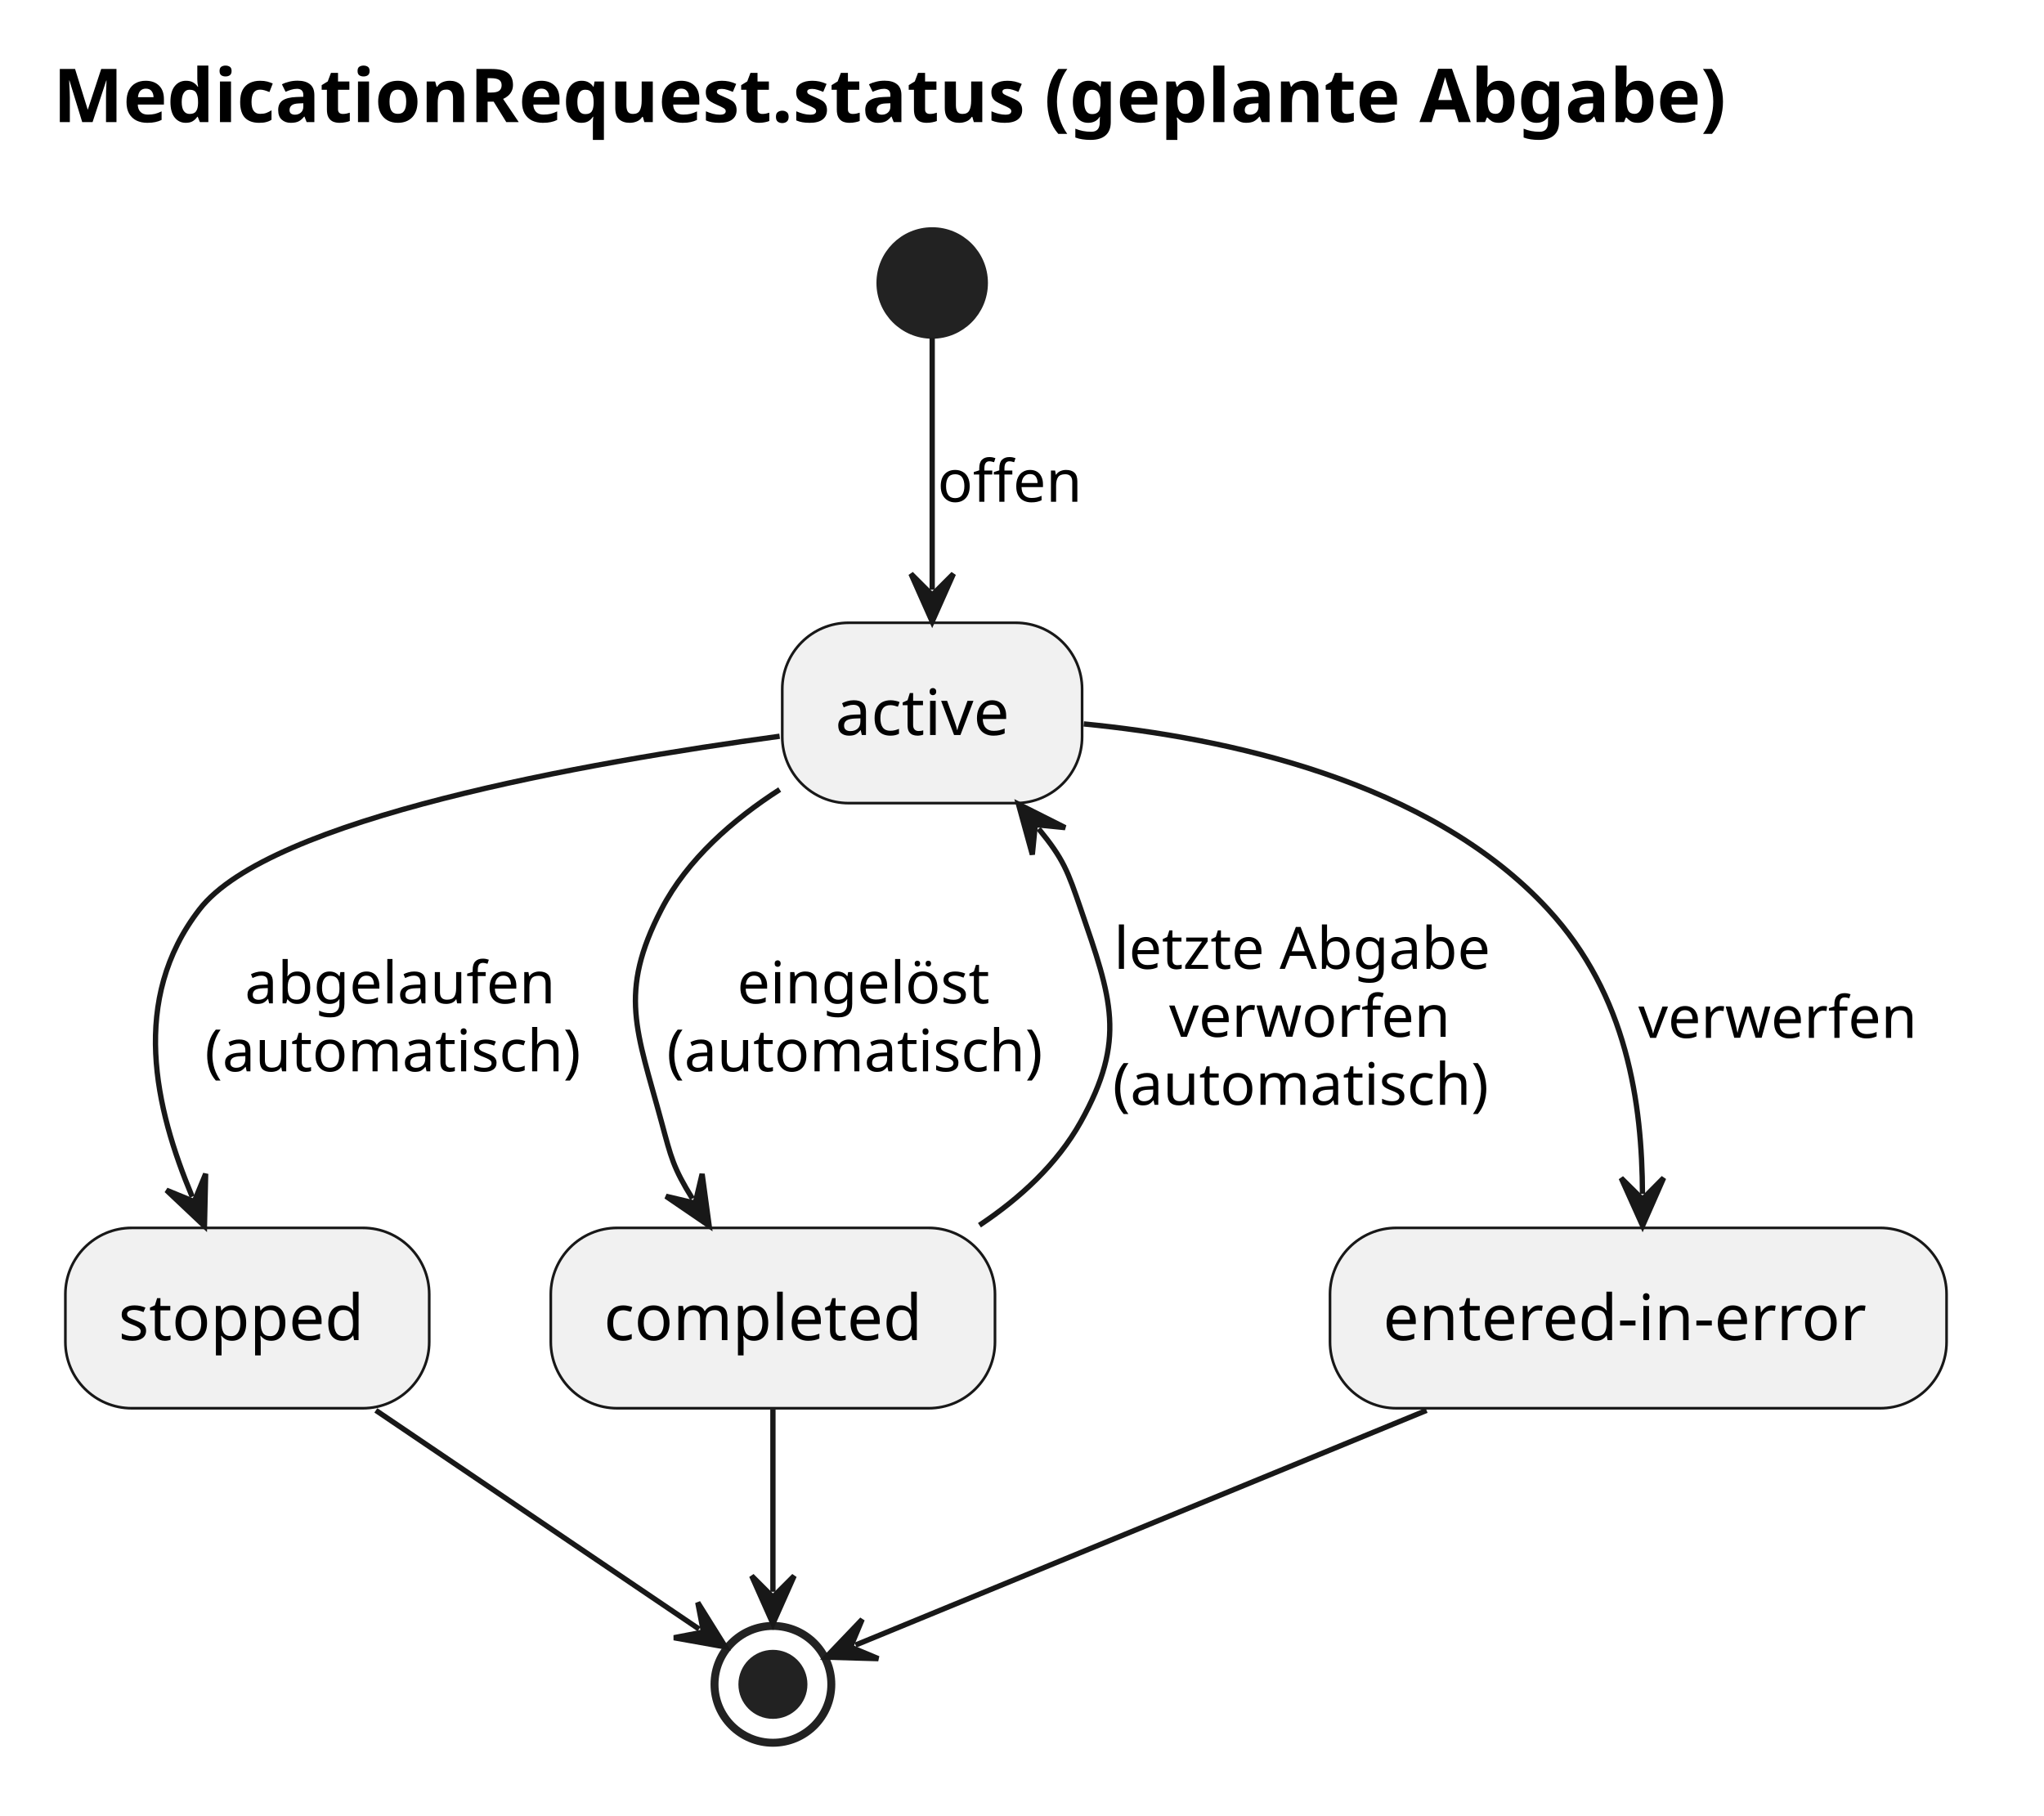
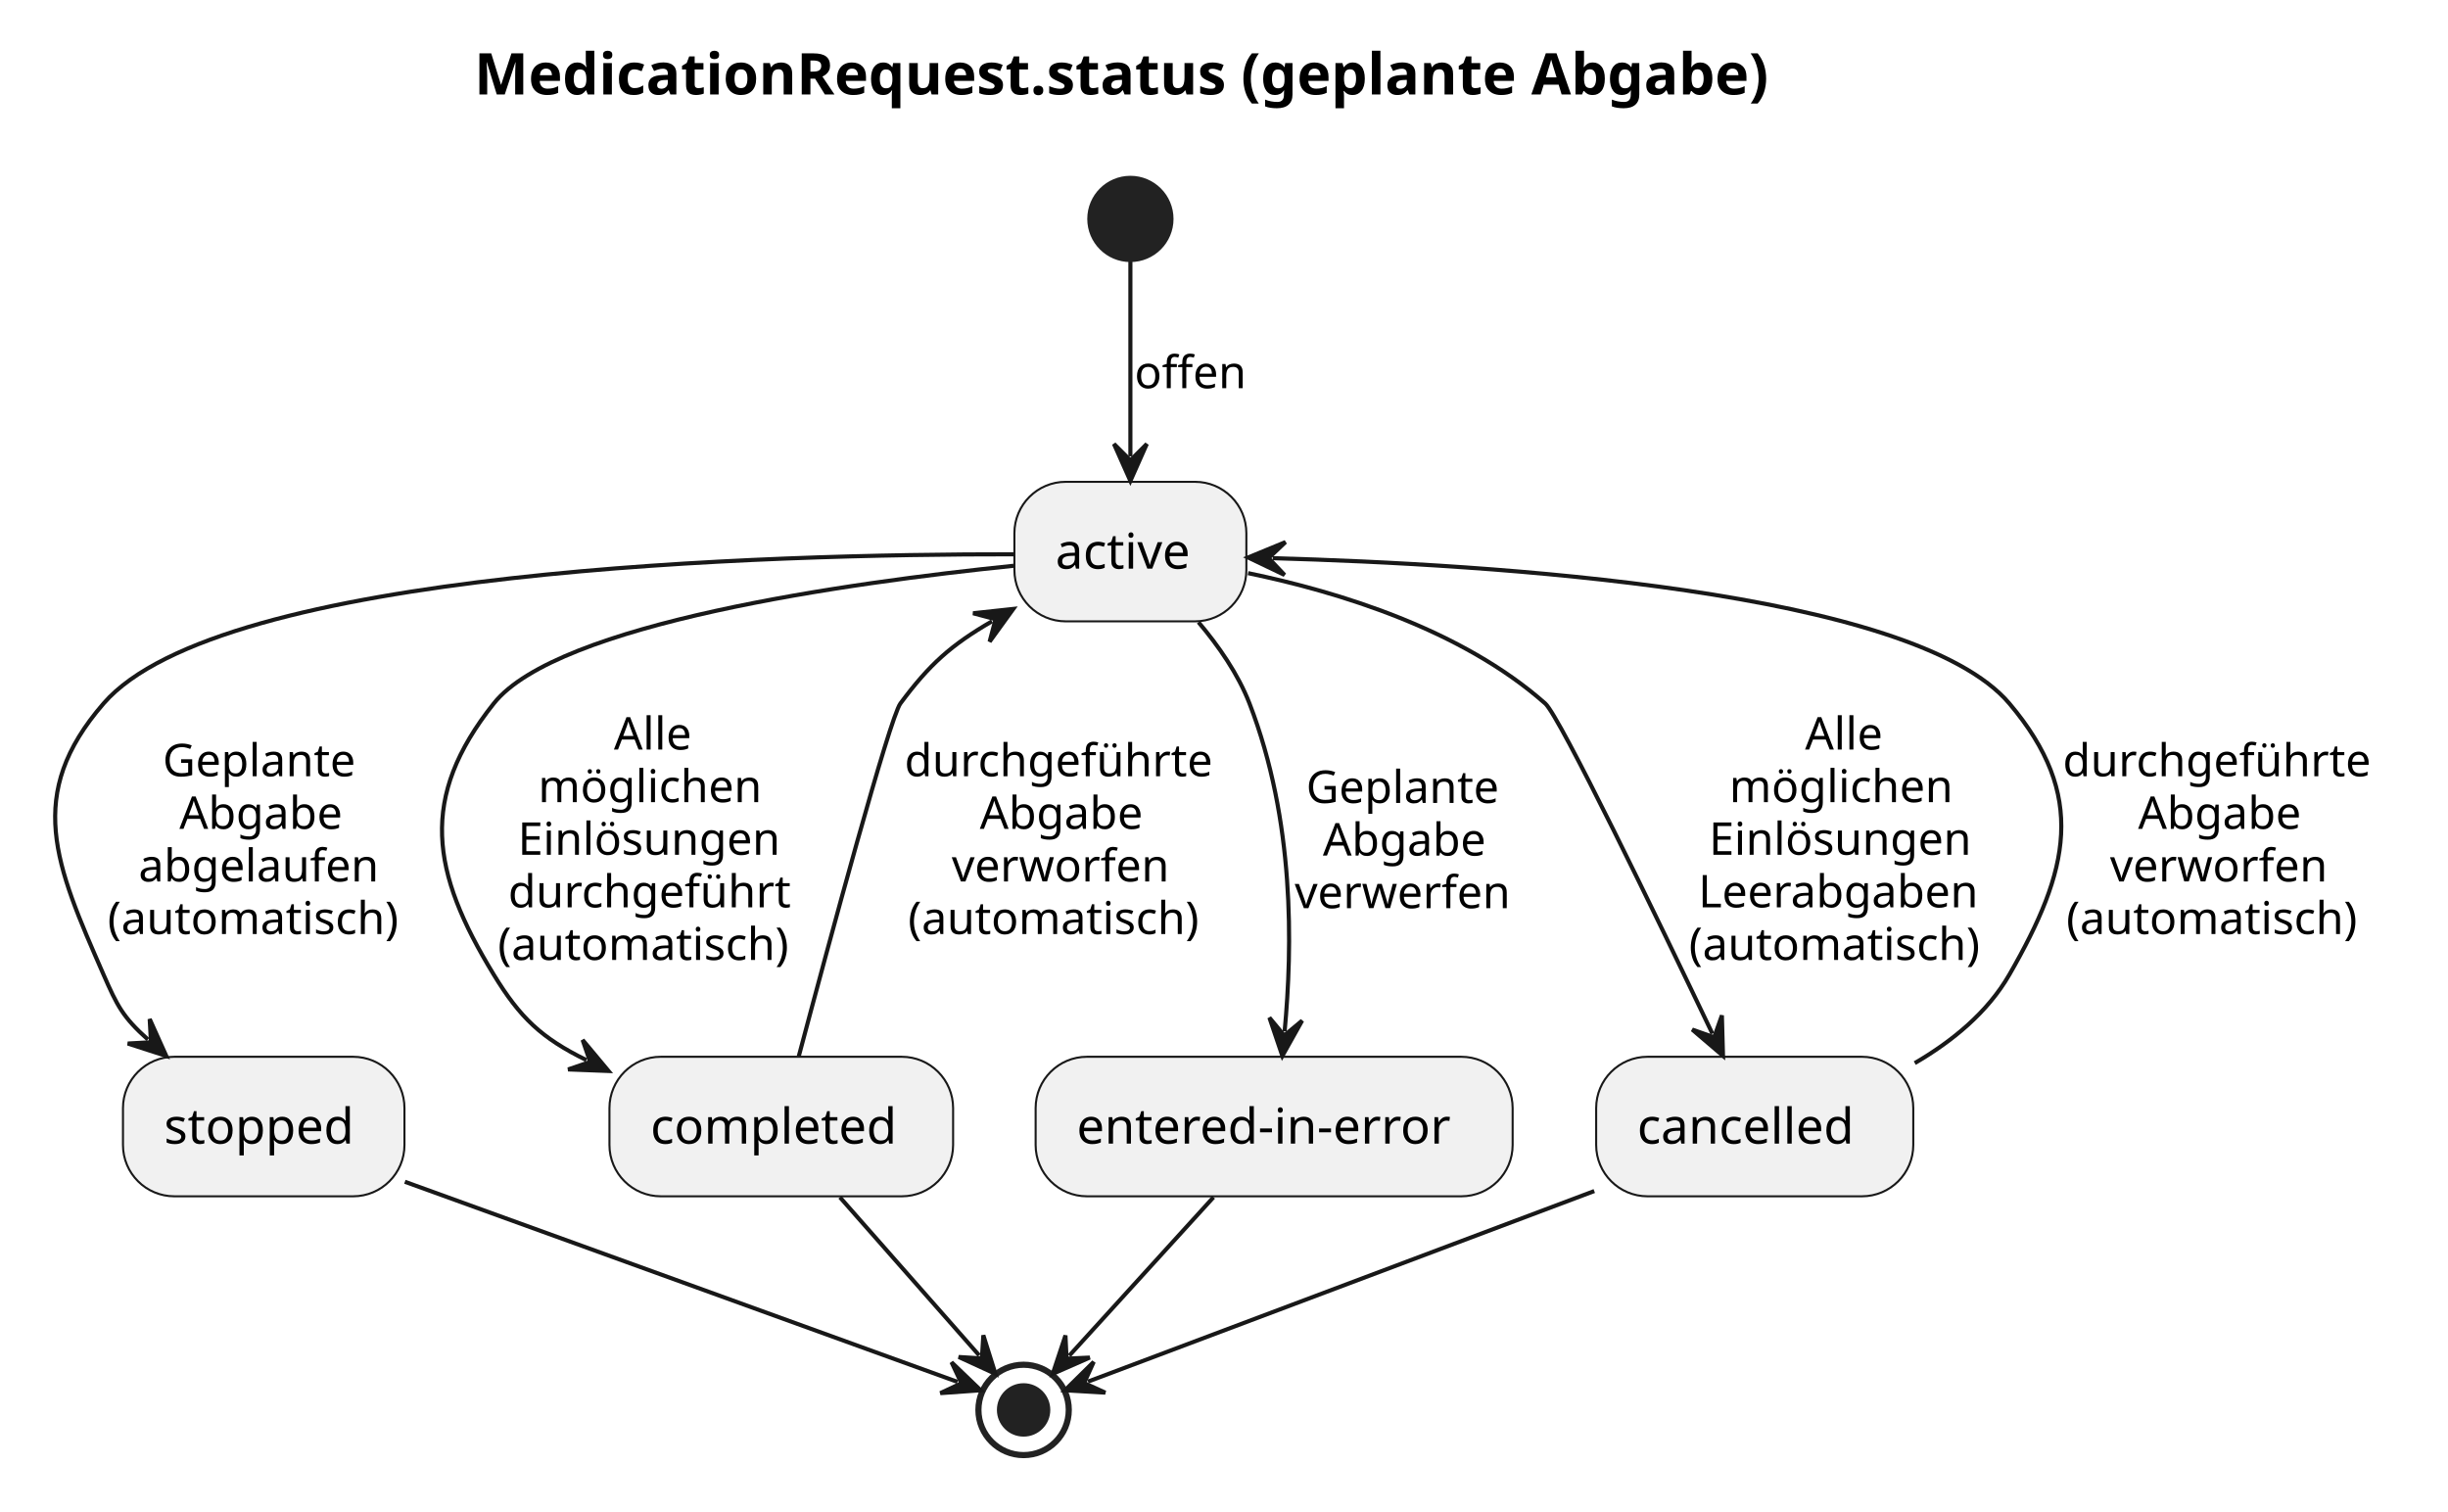
- <svg xmlns="http://www.w3.org/2000/svg" contentStyleType="text/css" data-diagram-type="ACTIVITY" height="342px" preserveAspectRatio="none" style="width:385px;height:342px;background:#FFFFFF;" version="1.1" viewBox="0 0 385 342" width="385px" zoomAndPan="magnify">
+ <svg xmlns="http://www.w3.org/2000/svg" contentStyleType="text/css" data-diagram-type="ACTIVITY" height="368px" preserveAspectRatio="none" style="width:596px;height:368px;background:#FFFFFF;" version="1.1" viewBox="0 0 596 368" width="596px" zoomAndPan="magnify">
  <defs />
  <g>
    <g class="title" data-source-line="1">
-       <text fill="#000000" font-family="sans-serif" font-size="14" font-weight="700" lengthAdjust="spacing" textLength="358.962" x="10" y="22.995">MedicationRequest.status (geplante Abgabe)</text>
+       <text fill="#000000" font-family="sans-serif" font-size="14" font-weight="700" lengthAdjust="spacing" textLength="358.962" x="115.457" y="22.995">MedicationRequest.status (geplante Abgabe)</text>
    </g>
    <g class="start_entity" data-qualified-name="start" data-source-line="3" id="ent0002">
-       <ellipse cx="175.584" cy="53.297" fill="#222222" rx="10" ry="10" style="stroke:#222222;stroke-width:1;" />
+       <ellipse cx="275.21" cy="53.297" fill="#222222" rx="10" ry="10" style="stroke:#222222;stroke-width:1;" />
    </g>
-     <rect fill="#F1F1F1" height="33.969" rx="12.5" ry="12.5" style="stroke:#181818;stroke-width:0.5;" width="56.475" x="147.344" y="117.297" />
-     <text fill="#000000" font-family="sans-serif" font-size="12" lengthAdjust="spacing" textLength="36.475" x="157.344" y="138.435">active</text>
-     <rect fill="#F1F1F1" height="33.969" rx="12.5" ry="12.5" style="stroke:#181818;stroke-width:0.5;" width="68.533" x="12.314" y="231.267" />
-     <text fill="#000000" font-family="sans-serif" font-size="12" lengthAdjust="spacing" textLength="48.533" x="22.314" y="252.405">stopped</text>
-     <rect fill="#F1F1F1" height="33.969" rx="12.5" ry="12.5" style="stroke:#181818;stroke-width:0.5;" width="83.668" x="103.744" y="231.267" />
-     <text fill="#000000" font-family="sans-serif" font-size="12" lengthAdjust="spacing" textLength="63.668" x="113.744" y="252.405">completed</text>
-     <rect fill="#F1F1F1" height="33.969" rx="12.5" ry="12.5" style="stroke:#181818;stroke-width:0.5;" width="116.135" x="250.514" y="231.267" />
-     <text fill="#000000" font-family="sans-serif" font-size="12" lengthAdjust="spacing" textLength="96.135" x="260.514" y="252.405">entered-in-error</text>
-     <g class="end_entity" data-qualified-name="end" data-source-line="8" id="ent0012">
-       <ellipse cx="145.584" cy="317.237" fill="none" rx="11" ry="11" style="stroke:#222222;stroke-width:1.5;" />
-       <ellipse cx="145.584" cy="317.237" fill="#222222" rx="6" ry="6" style="stroke:#222222;stroke-width:1;" />
+     <rect fill="#F1F1F1" height="33.969" rx="12.5" ry="12.5" style="stroke:#181818;stroke-width:0.5;" width="56.475" x="246.97" y="117.297" />
+     <text fill="#000000" font-family="sans-serif" font-size="12" lengthAdjust="spacing" textLength="36.475" x="256.97" y="138.435">active</text>
+     <rect fill="#F1F1F1" height="33.969" rx="12.5" ry="12.5" style="stroke:#181818;stroke-width:0.5;" width="68.533" x="29.94" y="257.267" />
+     <text fill="#000000" font-family="sans-serif" font-size="12" lengthAdjust="spacing" textLength="48.533" x="39.94" y="278.406">stopped</text>
+     <rect fill="#F1F1F1" height="33.969" rx="12.5" ry="12.5" style="stroke:#181818;stroke-width:0.5;" width="83.668" x="148.38" y="257.267" />
+     <text fill="#000000" font-family="sans-serif" font-size="12" lengthAdjust="spacing" textLength="63.668" x="158.38" y="278.406">completed</text>
+     <rect fill="#F1F1F1" height="33.969" rx="12.5" ry="12.5" style="stroke:#181818;stroke-width:0.5;" width="116.135" x="252.14" y="257.267" />
+     <text fill="#000000" font-family="sans-serif" font-size="12" lengthAdjust="spacing" textLength="96.135" x="262.14" y="278.406">entered-in-error</text>
+     <rect fill="#F1F1F1" height="33.969" rx="12.5" ry="12.5" style="stroke:#181818;stroke-width:0.5;" width="77.205" x="388.61" y="257.267" />
+     <text fill="#000000" font-family="sans-serif" font-size="12" lengthAdjust="spacing" textLength="57.205" x="398.61" y="278.406">cancelled</text>
+     <g class="end_entity" data-qualified-name="end" data-source-line="10" id="ent0015">
+       <ellipse cx="249.21" cy="343.237" fill="none" rx="11" ry="11" style="stroke:#222222;stroke-width:1.5;" />
+       <ellipse cx="249.21" cy="343.237" fill="#222222" rx="6" ry="6" style="stroke:#222222;stroke-width:1;" />
    </g>
    <g class="link" data-entity-1="ent0002" data-entity-2="ent0003" data-link-type="dependency" data-source-line="3" id="lnk4">
-       <path d="M175.584,63.667 C175.584,76.827 175.584,94.967 175.584,111.077" fill="none" id="start-to-active" style="stroke:#181818;stroke-width:1;" />
-       <polygon fill="#181818" points="175.584,117.077,179.584,108.077,175.584,112.077,171.584,108.077,175.584,117.077" style="stroke:#181818;stroke-width:1;" />
-       <text fill="#000000" font-family="sans-serif" font-size="11" lengthAdjust="spacing" textLength="28.214" x="176.584" y="94.507">offen</text>
+       <path d="M275.21,63.667 C275.21,76.827 275.21,94.967 275.21,111.077" fill="none" id="start-to-active" style="stroke:#181818;stroke-width:1;" />
+       <polygon fill="#181818" points="275.21,117.077,279.21,108.077,275.21,112.077,271.21,108.077,275.21,117.077" style="stroke:#181818;stroke-width:1;" />
+       <text fill="#000000" font-family="sans-serif" font-size="11" lengthAdjust="spacing" textLength="28.214" x="276.21" y="94.507">offen</text>
    </g>
    <g class="link" data-entity-1="ent0003" data-entity-2="ent0005" data-link-type="dependency" data-source-line="4" id="lnk6">
-       <path d="M146.854,138.667 C110.454,143.607 50.824,154.127 37.584,171.267 C24.424,188.297 29.21,208.661 36.2,225.391" fill="none" id="active-to-stopped" style="stroke:#181818;stroke-width:1;" />
-       <polygon fill="#181818" points="38.514,230.927,38.735,221.081,36.586,226.313,31.353,224.165,38.514,230.927" style="stroke:#181818;stroke-width:1;" />
-       <text fill="#000000" font-family="sans-serif" font-size="11" lengthAdjust="spacing" textLength="61.853" x="46.114" y="188.977">abgelaufen</text>
-       <text fill="#000000" font-family="sans-serif" font-size="11" lengthAdjust="spacing" textLength="76.914" x="38.584" y="201.782">(automatisch)</text>
+       <path d="M246.9,134.937 C187.64,134.877 53.64,138.457 25.21,171.267 C6,193.437 13.44,210.397 25.21,237.267 C28.54,244.867 29.871,247.564 36.011,253.064" fill="none" id="active-to-stopped" style="stroke:#181818;stroke-width:1;" />
+       <polygon fill="#181818" points="40.48,257.067,36.445,248.083,36.756,253.731,31.107,254.041,40.48,257.067" style="stroke:#181818;stroke-width:1;" />
+       <text fill="#000000" font-family="sans-serif" font-size="11" lengthAdjust="spacing" textLength="50.123" x="39.605" y="188.977">Geplante</text>
+       <text fill="#000000" font-family="sans-serif" font-size="11" lengthAdjust="spacing" textLength="41.98" x="43.677" y="201.782">Abgabe</text>
+       <text fill="#000000" font-family="sans-serif" font-size="11" lengthAdjust="spacing" textLength="61.853" x="33.74" y="214.587">abgelaufen</text>
+       <text fill="#000000" font-family="sans-serif" font-size="11" lengthAdjust="spacing" textLength="76.914" x="26.21" y="227.391">(automatisch)</text>
    </g>
    <g class="link" data-entity-1="ent0003" data-entity-2="ent0007" data-link-type="dependency" data-source-line="5" id="lnk8">
-       <path d="M146.864,148.707 C138.084,154.357 129.464,161.837 124.584,171.267 C116.404,187.057 119.944,194.107 124.584,211.267 C126.434,218.107 126.792,219.881 130.422,225.761" fill="none" id="active-to-completed" style="stroke:#181818;stroke-width:1;" />
-       <polygon fill="#181818" points="133.574,230.867,132.25,221.107,130.947,226.612,125.442,225.31,133.574,230.867" style="stroke:#181818;stroke-width:1;" />
-       <text fill="#000000" font-family="sans-serif" font-size="11" lengthAdjust="spacing" textLength="50.376" x="138.853" y="188.977">eingelöst</text>
-       <text fill="#000000" font-family="sans-serif" font-size="11" lengthAdjust="spacing" textLength="76.914" x="125.584" y="201.782">(automatisch)</text>
+       <path d="M246.76,137.737 C206.41,141.867 135.72,151.747 120.21,171.267 C101.96,194.237 104.93,212.227 120.21,237.267 C126.62,247.767 131.785,252.681 142.775,258.081" fill="none" id="active-to-completed" style="stroke:#181818;stroke-width:1;" />
+       <polygon fill="#181818" points="148.16,260.727,141.846,253.168,143.673,258.522,138.318,260.348,148.16,260.727" style="stroke:#181818;stroke-width:1;" />
+       <text fill="#000000" font-family="sans-serif" font-size="11" lengthAdjust="spacing" textLength="20.405" x="149.465" y="182.477">Alle</text>
+       <text fill="#000000" font-family="sans-serif" font-size="11" lengthAdjust="spacing" textLength="57.299" x="131.018" y="195.282">möglichen</text>
+       <text fill="#000000" font-family="sans-serif" font-size="11" lengthAdjust="spacing" textLength="67.16" x="126.087" y="208.087">Einlösungen</text>
+       <text fill="#000000" font-family="sans-serif" font-size="11" lengthAdjust="spacing" textLength="71.897" x="123.718" y="220.891">durchgeführt</text>
+       <text fill="#000000" font-family="sans-serif" font-size="11" lengthAdjust="spacing" textLength="76.914" x="121.21" y="233.696">(automatisch)</text>
    </g>
-     <g class="link" data-entity-1="ent0007" data-entity-2="ent0003" data-link-type="dependency" data-source-line="6" id="lnk9">
-       <path d="M184.484,230.767 C192.134,225.677 199.144,219.237 203.584,211.267 C212.224,195.737 209.354,188.087 203.584,171.267 C201.114,164.077 200.367,161.867 195.637,156.097" fill="none" id="completed-to-active" style="stroke:#181818;stroke-width:1;" />
-       <polygon fill="#181818" points="191.834,151.457,194.446,160.953,195.003,155.324,200.633,155.881,191.834,151.457" style="stroke:#181818;stroke-width:1;" />
-       <text fill="#000000" font-family="sans-serif" font-size="11" lengthAdjust="spacing" textLength="76.468" x="209.806" y="182.477">letzte Abgabe</text>
-       <text fill="#000000" font-family="sans-serif" font-size="11" lengthAdjust="spacing" textLength="55.661" x="220.21" y="195.282">verworfen</text>
-       <text fill="#000000" font-family="sans-serif" font-size="11" lengthAdjust="spacing" textLength="76.914" x="209.584" y="208.087">(automatisch)</text>
+     <g class="link" data-entity-1="ent0007" data-entity-2="ent0003" data-link-type="dependency" data-source-line="8" id="lnk13">
+       <path d="M194.48,257.117 C201.89,229.257 216.61,174.777 219.21,171.267 C226.3,161.707 231.56,157.028 241.52,151.248" fill="none" id="completed-to-active" style="stroke:#181818;stroke-width:1;" />
+       <polygon fill="#181818" points="246.71,148.237,236.918,149.295,242.385,150.746,240.934,156.214,246.71,148.237" style="stroke:#181818;stroke-width:1;" />
+       <text fill="#000000" font-family="sans-serif" font-size="11" lengthAdjust="spacing" textLength="78.665" x="220.21" y="188.977">durchgeführte</text>
+       <text fill="#000000" font-family="sans-serif" font-size="11" lengthAdjust="spacing" textLength="41.98" x="238.552" y="201.782">Abgabe</text>
+       <text fill="#000000" font-family="sans-serif" font-size="11" lengthAdjust="spacing" textLength="55.661" x="231.712" y="214.587">verworfen</text>
+       <text fill="#000000" font-family="sans-serif" font-size="11" lengthAdjust="spacing" textLength="76.914" x="221.085" y="227.391">(automatisch)</text>
    </g>
-     <g class="link" data-entity-1="ent0003" data-entity-2="ent0010" data-link-type="dependency" data-source-line="7" id="lnk11">
-       <path d="M204.134,136.347 C230.594,138.917 269.134,146.937 291.584,171.267 C306.524,187.467 309.299,207.837 309.369,224.867" fill="none" id="active-to-entered-in-error" style="stroke:#181818;stroke-width:1;" />
-       <polygon fill="#181818" points="309.394,230.867,313.356,221.851,309.373,225.867,305.357,221.883,309.394,230.867" style="stroke:#181818;stroke-width:1;" />
-       <text fill="#000000" font-family="sans-serif" font-size="11" lengthAdjust="spacing" textLength="55.698" x="308.584" y="195.477">verwerfen</text>
+     <g class="link" data-entity-1="ent0003" data-entity-2="ent0009" data-link-type="dependency" data-source-line="6" id="lnk10">
+       <path d="M291.78,151.467 C296.66,157.227 301.44,164.087 304.21,171.267 C315.26,199.887 314.672,230.432 312.762,251.092" fill="none" id="active-to-entered-in-error" style="stroke:#181818;stroke-width:1;" />
+       <polygon fill="#181818" points="312.21,257.067,317.022,248.473,312.67,252.088,309.055,247.737,312.21,257.067" style="stroke:#181818;stroke-width:1;" />
+       <text fill="#000000" font-family="sans-serif" font-size="11" lengthAdjust="spacing" textLength="50.123" x="317.998" y="195.477">Geplante</text>
+       <text fill="#000000" font-family="sans-serif" font-size="11" lengthAdjust="spacing" textLength="41.98" x="322.069" y="208.282">Abgabe</text>
+       <text fill="#000000" font-family="sans-serif" font-size="11" lengthAdjust="spacing" textLength="55.698" x="315.21" y="221.087">verwerfen</text>
    </g>
-     <g class="link" data-entity-1="ent0005" data-entity-2="ent0012" data-link-type="dependency" data-source-line="8" id="lnk13">
-       <path d="M70.794,265.637 C92.094,280.047 116.954,296.865 131.674,306.825" fill="none" id="stopped-to-end" style="stroke:#181818;stroke-width:1;" />
-       <polygon fill="#181818" points="136.644,310.187,131.431,301.83,132.502,307.385,126.948,308.456,136.644,310.187" style="stroke:#181818;stroke-width:1;" />
+     <g class="link" data-entity-1="ent0003" data-entity-2="ent0011" data-link-type="dependency" data-source-line="7" id="lnk12">
+       <path d="M303.86,139.527 C325.87,144.087 355.86,153.257 376.21,171.267 C379.73,174.387 403.533,223.643 416.903,251.623" fill="none" id="active-to-cancelled" style="stroke:#181818;stroke-width:1;" />
+       <polygon fill="#181818" points="419.49,257.037,419.219,247.192,417.334,252.525,412,250.641,419.49,257.037" style="stroke:#181818;stroke-width:1;" />
+       <text fill="#000000" font-family="sans-serif" font-size="11" lengthAdjust="spacing" textLength="20.405" x="439.465" y="182.477">Alle</text>
+       <text fill="#000000" font-family="sans-serif" font-size="11" lengthAdjust="spacing" textLength="57.299" x="421.018" y="195.282">möglichen</text>
+       <text fill="#000000" font-family="sans-serif" font-size="11" lengthAdjust="spacing" textLength="67.16" x="416.087" y="208.087">Einlösungen</text>
+       <text fill="#000000" font-family="sans-serif" font-size="11" lengthAdjust="spacing" textLength="72.354" x="413.49" y="220.891">Leerabgaben</text>
+       <text fill="#000000" font-family="sans-serif" font-size="11" lengthAdjust="spacing" textLength="76.914" x="411.21" y="233.696">(automatisch)</text>
    </g>
-     <g class="link" data-entity-1="ent0010" data-entity-2="ent0012" data-link-type="dependency" data-source-line="9" id="lnk14">
-       <path d="M268.704,265.637 C231.194,281.057 183.154,300.797 161.144,309.837" fill="none" id="entered-in-error-to-end" style="stroke:#181818;stroke-width:1;" />
-       <polygon fill="#181818" points="155.594,312.117,165.438,312.398,160.219,310.217,162.399,304.998,155.594,312.117" style="stroke:#181818;stroke-width:1;" />
+     <g class="link" data-entity-1="ent0011" data-entity-2="ent0003" data-link-type="dependency" data-source-line="9" id="lnk14">
+       <path d="M466.18,258.807 C475.32,253.487 483.93,246.437 489.21,237.267 C503.85,211.847 508.15,193.667 489.21,171.267 C465.79,143.587 362.588,137.354 309.858,135.884" fill="none" id="cancelled-to-active" style="stroke:#181818;stroke-width:1;" />
+       <polygon fill="#181818" points="303.86,135.717,312.745,139.966,308.858,135.856,312.968,131.969,303.86,135.717" style="stroke:#181818;stroke-width:1;" />
+       <text fill="#000000" font-family="sans-serif" font-size="11" lengthAdjust="spacing" textLength="78.665" x="502.21" y="188.977">durchgeführte</text>
+       <text fill="#000000" font-family="sans-serif" font-size="11" lengthAdjust="spacing" textLength="41.98" x="520.552" y="201.782">Abgabe</text>
+       <text fill="#000000" font-family="sans-serif" font-size="11" lengthAdjust="spacing" textLength="55.661" x="513.712" y="214.587">verworfen</text>
+       <text fill="#000000" font-family="sans-serif" font-size="11" lengthAdjust="spacing" textLength="76.914" x="503.086" y="227.391">(automatisch)</text>
    </g>
-     <g class="link" data-entity-1="ent0007" data-entity-2="ent0012" data-link-type="dependency" data-source-line="10" id="lnk15">
-       <path d="M145.584,265.467 C145.584,278.017 145.584,289.007 145.584,299.807" fill="none" id="completed-to-end" style="stroke:#181818;stroke-width:1;" />
-       <polygon fill="#181818" points="145.584,305.807,149.584,296.807,145.584,300.807,141.584,296.807,145.584,305.807" style="stroke:#181818;stroke-width:1;" />
+     <g class="link" data-entity-1="ent0005" data-entity-2="ent0015" data-link-type="dependency" data-source-line="10" id="lnk16">
+       <path d="M98.57,287.697 C141.42,303.207 206.599,326.803 233.119,336.413" fill="none" id="stopped-to-end" style="stroke:#181818;stroke-width:1;" />
+       <polygon fill="#181818" points="238.76,338.457,231.661,331.63,234.059,336.753,228.936,339.151,238.76,338.457" style="stroke:#181818;stroke-width:1;" />
+     </g>
+     <g class="link" data-entity-1="ent0009" data-entity-2="ent0015" data-link-type="dependency" data-source-line="11" id="lnk17">
+       <path d="M295.44,291.467 C283.03,305.097 269.869,319.55 260.339,330.02" fill="none" id="entered-in-error-to-end" style="stroke:#181818;stroke-width:1;" />
+       <polygon fill="#181818" points="256.3,334.457,265.316,330.494,259.666,330.759,259.4,325.109,256.3,334.457" style="stroke:#181818;stroke-width:1;" />
+     </g>
+     <g class="link" data-entity-1="ent0007" data-entity-2="ent0015" data-link-type="dependency" data-source-line="12" id="lnk18">
+       <path d="M204.49,291.467 C216.5,305.097 229.162,319.486 238.392,329.956" fill="none" id="completed-to-end" style="stroke:#181818;stroke-width:1;" />
+       <polygon fill="#181818" points="242.36,334.457,239.409,325.06,239.054,330.706,233.408,330.351,242.36,334.457" style="stroke:#181818;stroke-width:1;" />
+     </g>
+     <g class="link" data-entity-1="ent0011" data-entity-2="ent0015" data-link-type="dependency" data-source-line="13" id="lnk19">
+       <path d="M388.15,289.957 C346.6,305.587 289.195,327.193 264.885,336.343" fill="none" id="cancelled-to-end" style="stroke:#181818;stroke-width:1;" />
+       <polygon fill="#181818" points="259.27,338.457,269.102,339.03,263.95,336.696,266.284,331.543,259.27,338.457" style="stroke:#181818;stroke-width:1;" />
    </g>
  </g>
</svg>
